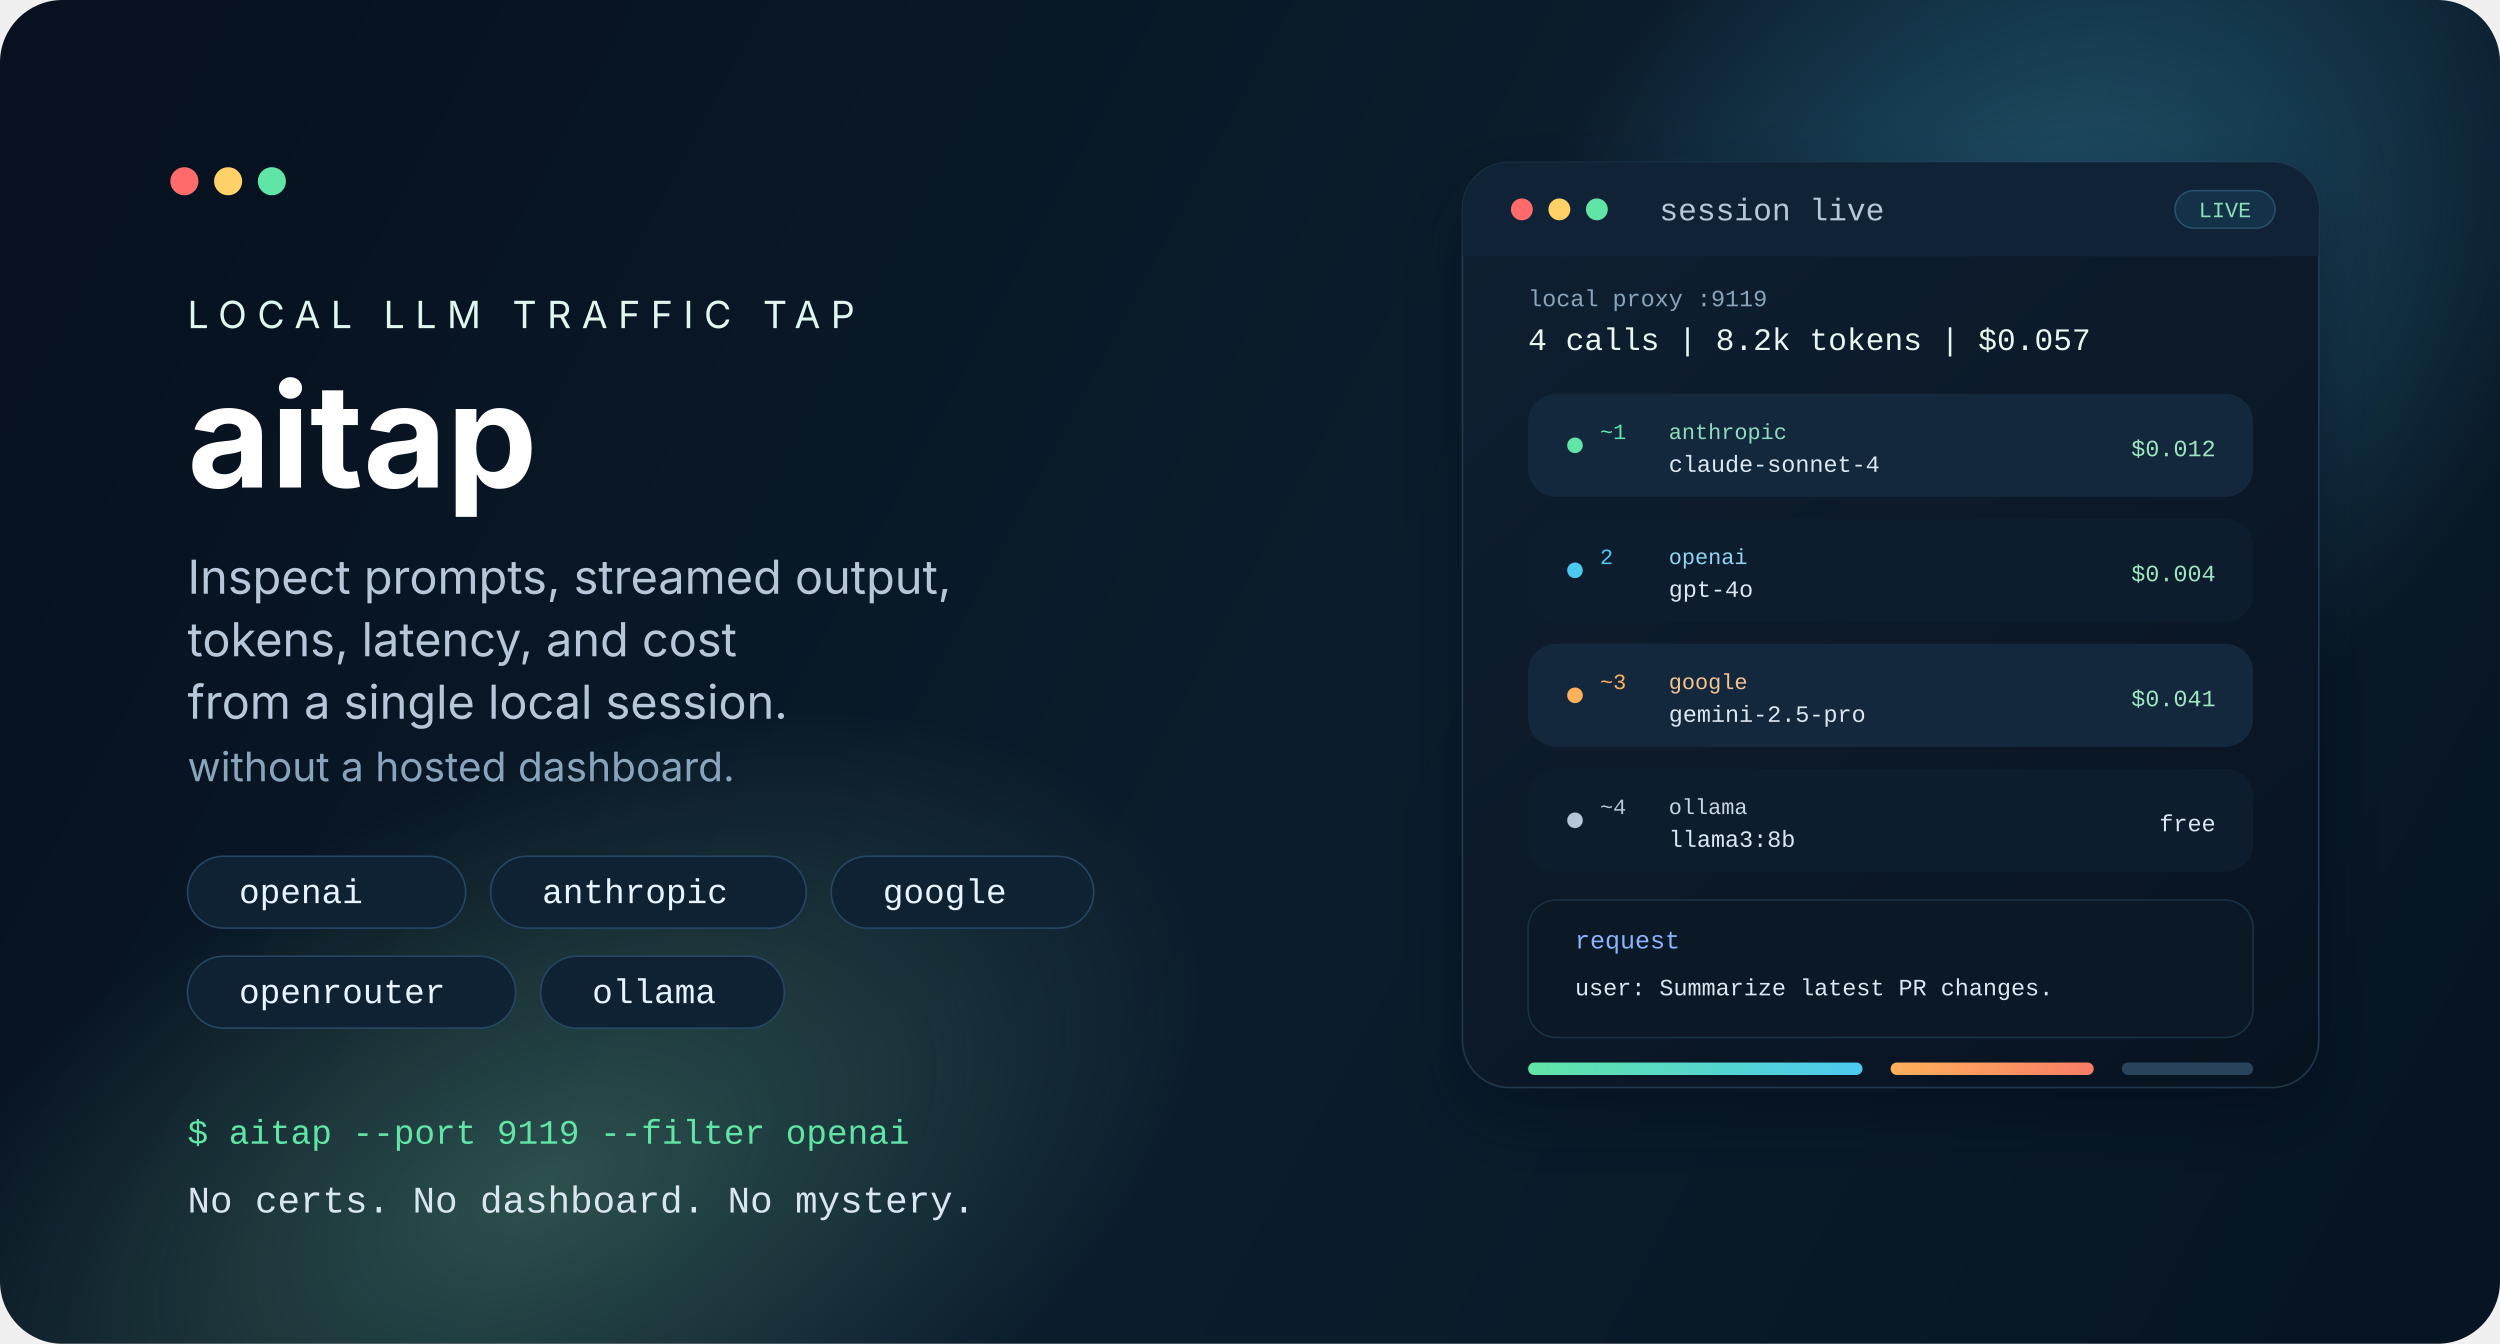
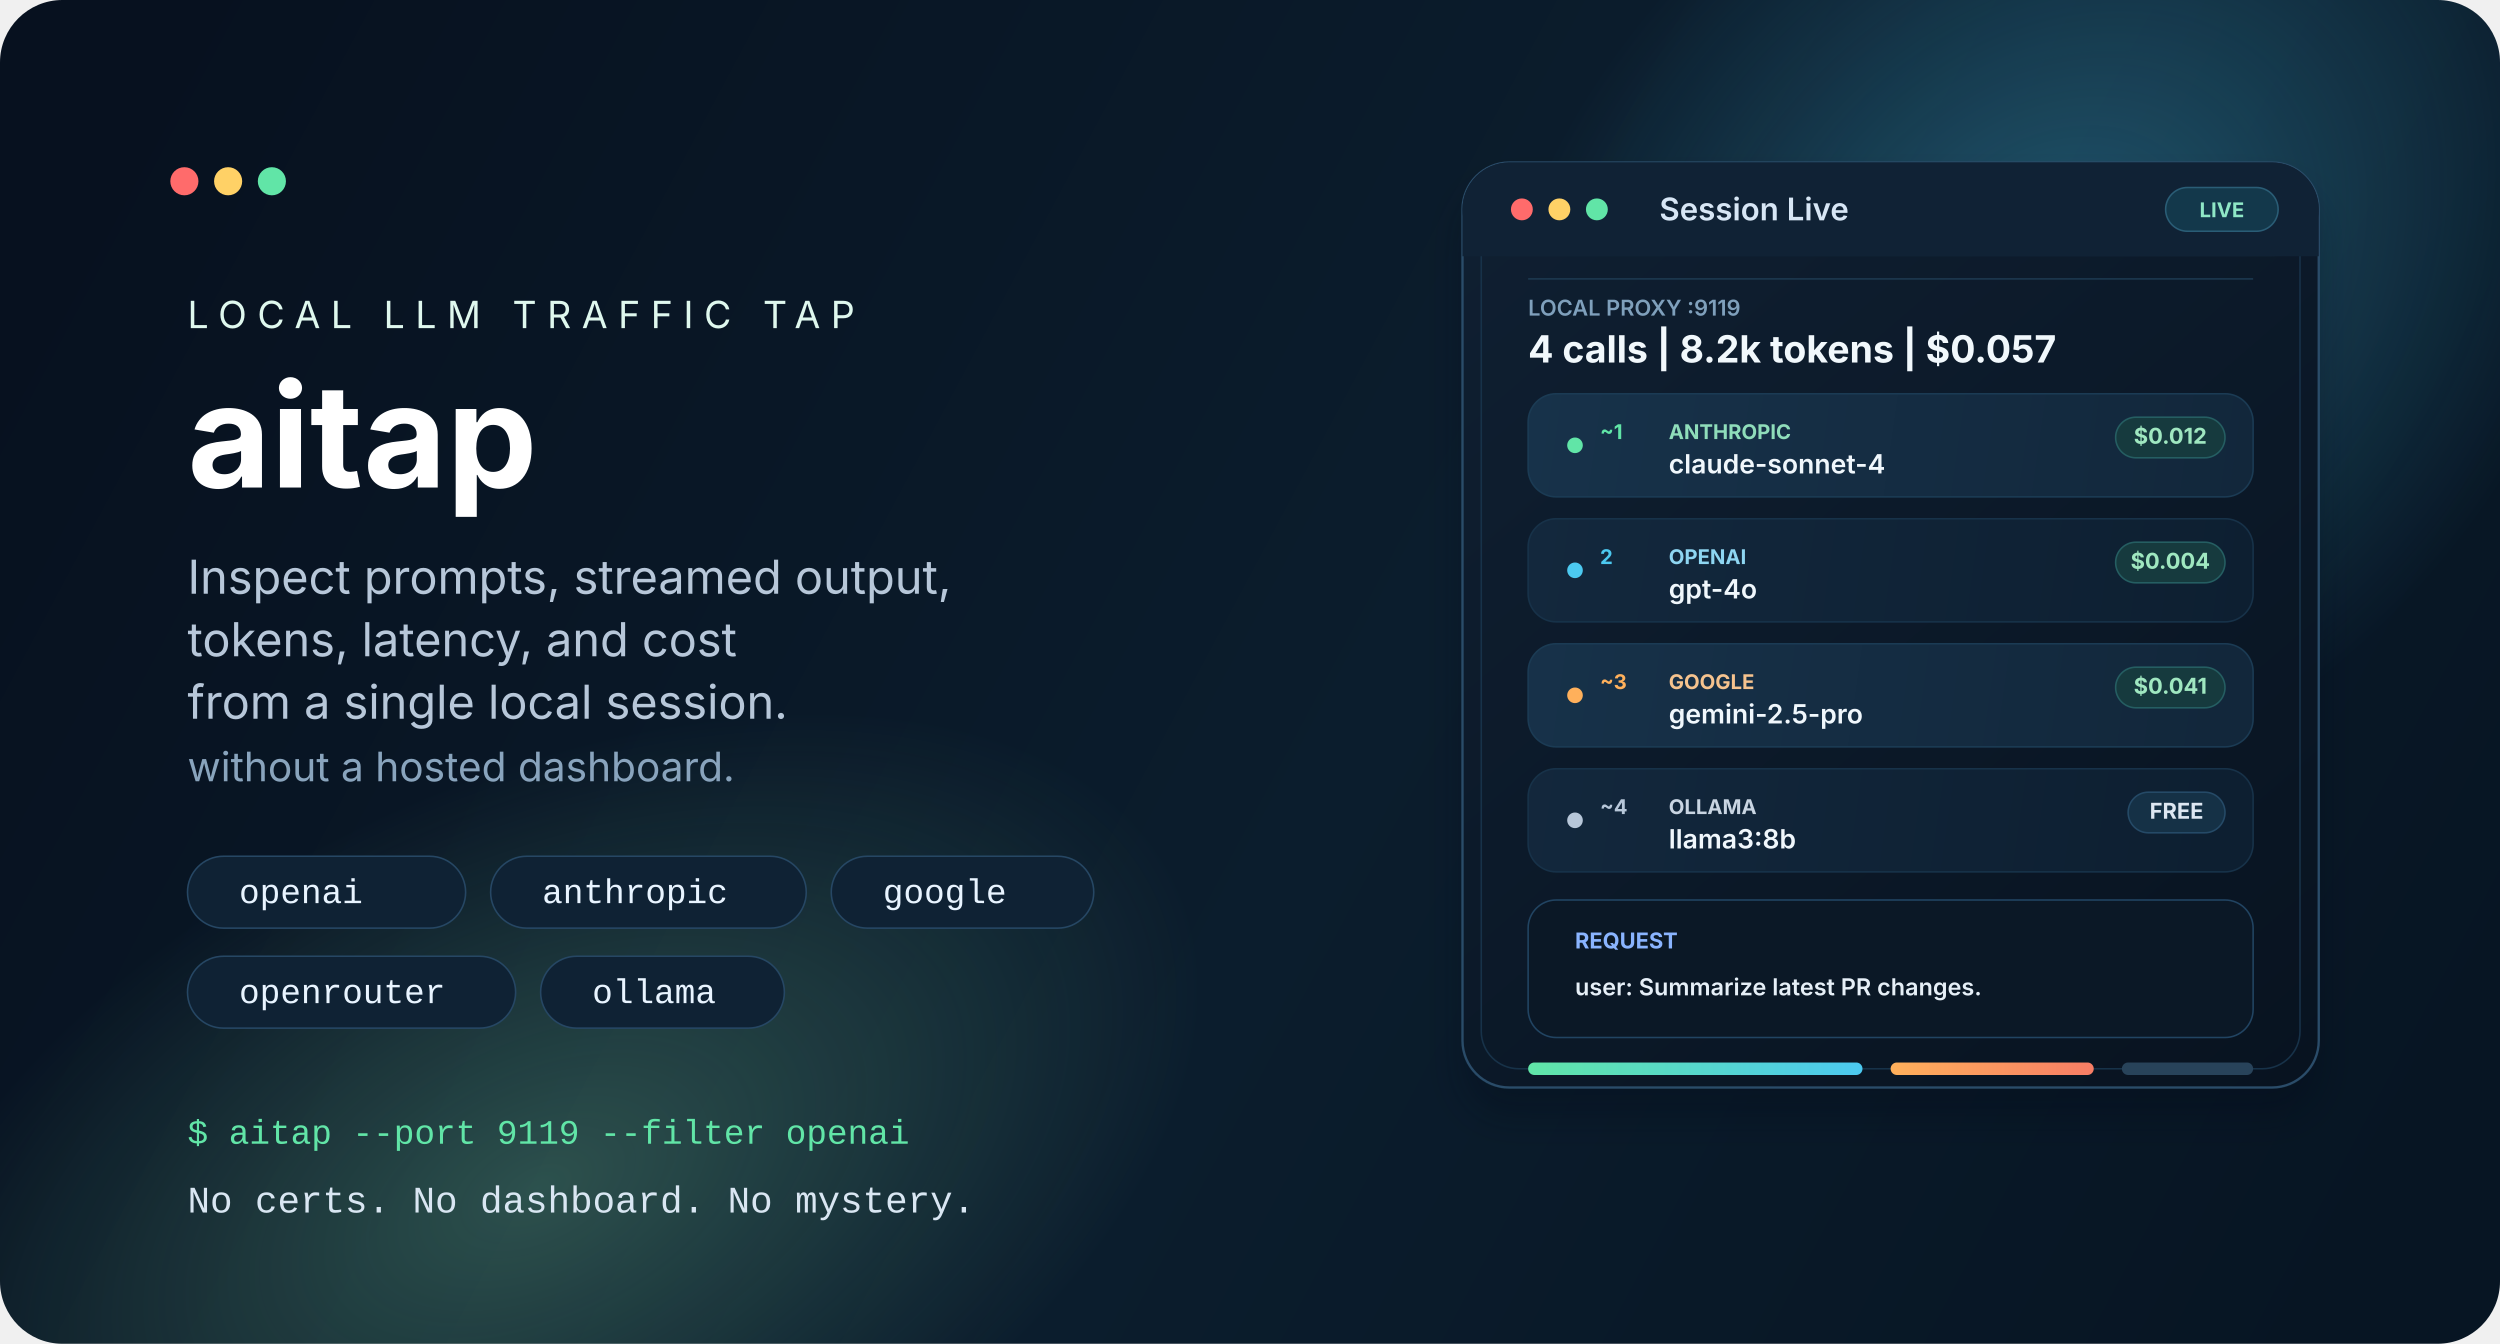
<svg xmlns="http://www.w3.org/2000/svg" width="1600" height="860" viewBox="0 0 1600 860" fill="none" role="img" aria-labelledby="title desc">
  <defs>
    <linearGradient id="bg" x1="88" y1="48" x2="1516" y2="810" gradientUnits="userSpaceOnUse">
      <stop stop-color="#07111F" />
      <stop offset="0.55" stop-color="#0B1D2D" />
      <stop offset="1" stop-color="#071523" />
    </linearGradient>
    <radialGradient id="glowA" cx="0" cy="0" r="1" gradientUnits="userSpaceOnUse" gradientTransform="translate(1310 180) rotate(136.957) scale(404.717 306.268)">
      <stop stop-color="#4CC9F0" stop-opacity="0.35" />
      <stop offset="1" stop-color="#4CC9F0" stop-opacity="0" />
    </radialGradient>
    <radialGradient id="glowB" cx="0" cy="0" r="1" gradientUnits="userSpaceOnUse" gradientTransform="translate(344 760) rotate(-25.5881) scale(454.923 258.643)">
      <stop stop-color="#90F1B8" stop-opacity="0.26" />
      <stop offset="1" stop-color="#90F1B8" stop-opacity="0" />
    </radialGradient>
    <linearGradient id="card" x1="984" y1="108" x2="1484" y2="690" gradientUnits="userSpaceOnUse">
      <stop stop-color="#0F1F31" />
      <stop offset="1" stop-color="#081320" />
    </linearGradient>
    <linearGradient id="lineA" x1="0" y1="0" x2="1" y2="0">
      <stop stop-color="#61E5A7" />
      <stop offset="1" stop-color="#4CC9F0" />
    </linearGradient>
    <linearGradient id="lineB" x1="0" y1="0" x2="1" y2="0">
      <stop stop-color="#FFB05B" />
      <stop offset="1" stop-color="#F77D65" />
    </linearGradient>
+     <linearGradient id="row" x1="978" y1="252" x2="1442" y2="318" gradientUnits="userSpaceOnUse">
+       <stop stop-color="#17324A" />
+       <stop offset="1" stop-color="#12273B" />
+     </linearGradient>
+     <linearGradient id="rowAlt" x1="978" y1="332" x2="1442" y2="398" gradientUnits="userSpaceOnUse">
+       <stop stop-color="#13283D" />
+       <stop offset="1" stop-color="#0D1F31" />
+     </linearGradient>
    <filter id="shadow" x="892" y="68" width="652" height="682" filterUnits="userSpaceOnUse" color-interpolation-filters="sRGB">
      <feFlood flood-opacity="0" result="BackgroundImageFix" />
      <feColorMatrix in="SourceAlpha" type="matrix" values="0 0 0 0 0 0 0 0 0 0 0 0 0 0 0 0 0 0 127 0" result="hardAlpha" />
      <feOffset dy="18" />
-       <feGaussianBlur stdDeviation="22" />
+       <feGaussianBlur stdDeviation="12" />
      <feComposite in2="hardAlpha" operator="out" />
-       <feColorMatrix type="matrix" values="0 0 0 0 0.004 0 0 0 0 0.027 0 0 0 0 0.086 0 0 0 0.42 0" />
+       <feColorMatrix type="matrix" values="0 0 0 0 0.004 0 0 0 0 0.027 0 0 0 0 0.086 0 0 0 0.28 0" />
      <feBlend mode="normal" in2="BackgroundImageFix" result="effect1_dropShadow_0_0" />
      <feBlend mode="normal" in="SourceGraphic" in2="effect1_dropShadow_0_0" result="shape" />
    </filter>
  </defs>
  <rect width="1600" height="860" rx="40" fill="url(#bg)" />
  <rect width="1600" height="860" rx="40" fill="url(#glowA)" />
  <rect width="1600" height="860" rx="40" fill="url(#glowB)" />
  <circle cx="118" cy="116" r="9" fill="#FF6B6B" />
  <circle cx="146" cy="116" r="9" fill="#FFD166" />
  <circle cx="174" cy="116" r="9" fill="#61E5A7" />
  <text x="120" y="210" fill="#DFF8EE" font-size="24" font-family="system-ui, -apple-system, BlinkMacSystemFont, Segoe UI, sans-serif" letter-spacing="0.28em">LOCAL LLM TRAFFIC TAP</text>
  <text x="120" y="312" fill="#FFFFFF" font-size="92" font-weight="700" font-family="system-ui, -apple-system, BlinkMacSystemFont, Segoe UI, sans-serif">aitap</text>
  <text x="120" y="380" fill="#B7C7D9" font-size="30" font-family="system-ui, -apple-system, BlinkMacSystemFont, Segoe UI, sans-serif">
    Inspect prompts, streamed output,
  </text>
  <text x="120" y="420" fill="#B7C7D9" font-size="30" font-family="system-ui, -apple-system, BlinkMacSystemFont, Segoe UI, sans-serif">
    tokens, latency, and cost
  </text>
  <text x="120" y="460" fill="#B7C7D9" font-size="30" font-family="system-ui, -apple-system, BlinkMacSystemFont, Segoe UI, sans-serif">
    from a single local session.
  </text>
  <text x="120" y="500" fill="#89A4BD" font-size="26" font-family="system-ui, -apple-system, BlinkMacSystemFont, Segoe UI, sans-serif">
    without a hosted dashboard.
  </text>
  <rect x="120" y="548" width="178" height="46" rx="23" fill="#0F2234" stroke="#264764" />
  <rect x="314" y="548" width="202" height="46" rx="23" fill="#0F2234" stroke="#264764" />
  <rect x="532" y="548" width="168" height="46" rx="23" fill="#0F2234" stroke="#264764" />
  <rect x="120" y="612" width="210" height="46" rx="23" fill="#0F2234" stroke="#264764" />
  <rect x="346" y="612" width="156" height="46" rx="23" fill="#0F2234" stroke="#264764" />
  <text x="153" y="578" fill="#E8F4FF" font-size="22" font-family="ui-monospace, SFMono-Regular, Menlo, Monaco, Consolas, Liberation Mono, monospace">openai</text>
  <text x="347" y="578" fill="#E8F4FF" font-size="22" font-family="ui-monospace, SFMono-Regular, Menlo, Monaco, Consolas, Liberation Mono, monospace">anthropic</text>
  <text x="565" y="578" fill="#E8F4FF" font-size="22" font-family="ui-monospace, SFMono-Regular, Menlo, Monaco, Consolas, Liberation Mono, monospace">google</text>
  <text x="153" y="642" fill="#E8F4FF" font-size="22" font-family="ui-monospace, SFMono-Regular, Menlo, Monaco, Consolas, Liberation Mono, monospace">openrouter</text>
  <text x="379" y="642" fill="#E8F4FF" font-size="22" font-family="ui-monospace, SFMono-Regular, Menlo, Monaco, Consolas, Liberation Mono, monospace">ollama</text>
  <text x="120" y="732" fill="#61E5A7" font-size="22" font-family="ui-monospace, SFMono-Regular, Menlo, Monaco, Consolas, Liberation Mono, monospace">$ aitap --port 9119 --filter openai</text>
  <text x="120" y="776" fill="#D9E6F2" font-size="24" font-family="ui-monospace, SFMono-Regular, Menlo, Monaco, Consolas, Liberation Mono, monospace">No certs. No dashboard. No mystery.</text>
  <g filter="url(#shadow)">
-     <rect x="936" y="104" width="548" height="592" rx="30" fill="url(#card)" stroke="#21384E" />
-     <rect x="948" y="116" width="524" height="1" fill="#335873" fill-opacity="0.7" />
+     <rect x="936" y="104" width="548" height="592" rx="30" fill="url(#card)" stroke="#2A4C69" stroke-width="1.5" />
+     <rect x="948" y="116" width="524" height="568" rx="24" stroke="#173249" />
+     <rect x="949" y="117" width="522" height="40" rx="20" fill="#DDF7FF" fill-opacity="0.025" />
+     <rect x="948" y="116" width="524" height="1" fill="#4A7393" fill-opacity="0.55" />
    <rect x="936" y="104" width="548" height="60" rx="30" fill="#102235" />
    <path d="M936 134C936 117.431 949.431 104 966 104H1454C1470.57 104 1484 117.431 1484 134V164H936V134Z" fill="#102235" />
+     <rect x="978" y="178" width="464" height="1" fill="#1C3950" />
    <circle cx="974" cy="134" r="7" fill="#FF6B6B" />
    <circle cx="998" cy="134" r="7" fill="#FFD166" />
    <circle cx="1022" cy="134" r="7" fill="#61E5A7" />
-     <text x="1062" y="141" fill="#B7C7D9" font-size="20" font-family="ui-monospace, SFMono-Regular, Menlo, Monaco, Consolas, Liberation Mono, monospace">session live</text>
-     <rect x="1392" y="122" width="64" height="24" rx="12" fill="#143247" stroke="#28506B" />
-     <text x="1424" y="139" text-anchor="middle" fill="#8FDDBA" font-size="14" font-family="ui-monospace, SFMono-Regular, Menlo, Monaco, Consolas, Liberation Mono, monospace">LIVE</text>
-     <text x="978" y="196" fill="#89A4BD" font-size="15" font-family="ui-monospace, SFMono-Regular, Menlo, Monaco, Consolas, Liberation Mono, monospace">local proxy :9119</text>
-     <text x="978" y="224" fill="#EAF7F0" font-size="20" font-family="ui-monospace, SFMono-Regular, Menlo, Monaco, Consolas, Liberation Mono, monospace">4 calls | 8.2k tokens | $0.057</text>
-     <rect x="978" y="252" width="464" height="66" rx="18" fill="#13283D" />
-     <rect x="978" y="332" width="464" height="66" rx="18" fill="#0D1D2E" />
-     <rect x="978" y="412" width="464" height="66" rx="18" fill="#13283D" />
-     <rect x="978" y="492" width="464" height="66" rx="18" fill="#0D1D2E" />
+     <text x="1062" y="141" fill="#D7E6F5" font-size="20" font-weight="600" font-family="system-ui, -apple-system, BlinkMacSystemFont, Segoe UI, sans-serif">Session Live</text>
+     <rect x="1386" y="120" width="72" height="28" rx="14" fill="#13384B" stroke="#2A5D76" />
+     <text x="1422" y="139" text-anchor="middle" fill="#8FE7C6" font-size="13" font-weight="700" font-family="system-ui, -apple-system, BlinkMacSystemFont, Segoe UI, sans-serif">LIVE</text>
+     <text x="978" y="202" fill="#7FA0BC" font-size="14" font-weight="600" font-family="system-ui, -apple-system, BlinkMacSystemFont, Segoe UI, sans-serif">LOCAL PROXY :9119</text>
+     <text x="978" y="232" fill="#F1F8FC" font-size="24" font-weight="700" font-family="system-ui, -apple-system, BlinkMacSystemFont, Segoe UI, sans-serif">4 calls | 8.2k tokens | $0.057</text>
+     <rect x="978" y="252" width="464" height="66" rx="18" fill="url(#row)" stroke="#1B3B54" />
+     <rect x="978" y="332" width="464" height="66" rx="18" fill="url(#rowAlt)" stroke="#173249" />
+     <rect x="978" y="412" width="464" height="66" rx="18" fill="url(#row)" stroke="#1B3B54" />
+     <rect x="978" y="492" width="464" height="66" rx="18" fill="url(#rowAlt)" stroke="#173249" />
    <circle cx="1008" cy="285" r="5" fill="#61E5A7" />
    <circle cx="1008" cy="365" r="5" fill="#4CC9F0" />
    <circle cx="1008" cy="445" r="5" fill="#FFB05B" />
    <circle cx="1008" cy="525" r="5" fill="#B7C7D9" />
-     <text x="1024" y="281" fill="#61E5A7" font-size="14" font-family="ui-monospace, SFMono-Regular, Menlo, Monaco, Consolas, Liberation Mono, monospace">~1</text>
-     <text x="1068" y="281" fill="#8FDDBA" font-size="14" font-family="ui-monospace, SFMono-Regular, Menlo, Monaco, Consolas, Liberation Mono, monospace">anthropic</text>
-     <text x="1068" y="302" fill="#DDE7F2" font-size="15" font-family="ui-monospace, SFMono-Regular, Menlo, Monaco, Consolas, Liberation Mono, monospace">claude-sonnet-4</text>
-     <text x="1418" y="292" text-anchor="end" fill="#9FE7C0" font-size="15" font-family="ui-monospace, SFMono-Regular, Menlo, Monaco, Consolas, Liberation Mono, monospace">$0.012</text>
-     <text x="1024" y="361" fill="#4CC9F0" font-size="14" font-family="ui-monospace, SFMono-Regular, Menlo, Monaco, Consolas, Liberation Mono, monospace">2</text>
-     <text x="1068" y="361" fill="#8ED6F2" font-size="14" font-family="ui-monospace, SFMono-Regular, Menlo, Monaco, Consolas, Liberation Mono, monospace">openai</text>
-     <text x="1068" y="382" fill="#DDE7F2" font-size="15" font-family="ui-monospace, SFMono-Regular, Menlo, Monaco, Consolas, Liberation Mono, monospace">gpt-4o</text>
-     <text x="1418" y="372" text-anchor="end" fill="#9FE7C0" font-size="15" font-family="ui-monospace, SFMono-Regular, Menlo, Monaco, Consolas, Liberation Mono, monospace">$0.004</text>
-     <text x="1024" y="441" fill="#FFB05B" font-size="14" font-family="ui-monospace, SFMono-Regular, Menlo, Monaco, Consolas, Liberation Mono, monospace">~3</text>
-     <text x="1068" y="441" fill="#F6C38E" font-size="14" font-family="ui-monospace, SFMono-Regular, Menlo, Monaco, Consolas, Liberation Mono, monospace">google</text>
-     <text x="1068" y="462" fill="#DDE7F2" font-size="15" font-family="ui-monospace, SFMono-Regular, Menlo, Monaco, Consolas, Liberation Mono, monospace">gemini-2.5-pro</text>
-     <text x="1418" y="452" text-anchor="end" fill="#9FE7C0" font-size="15" font-family="ui-monospace, SFMono-Regular, Menlo, Monaco, Consolas, Liberation Mono, monospace">$0.041</text>
-     <text x="1024" y="521" fill="#B7C7D9" font-size="14" font-family="ui-monospace, SFMono-Regular, Menlo, Monaco, Consolas, Liberation Mono, monospace">~4</text>
-     <text x="1068" y="521" fill="#C9D5E2" font-size="14" font-family="ui-monospace, SFMono-Regular, Menlo, Monaco, Consolas, Liberation Mono, monospace">ollama</text>
-     <text x="1068" y="542" fill="#DDE7F2" font-size="15" font-family="ui-monospace, SFMono-Regular, Menlo, Monaco, Consolas, Liberation Mono, monospace">llama3:8b</text>
-     <text x="1418" y="532" text-anchor="end" fill="#DDE7F2" font-size="15" font-family="ui-monospace, SFMono-Regular, Menlo, Monaco, Consolas, Liberation Mono, monospace">free</text>
-     <rect x="978" y="576" width="464" height="88" rx="18" fill="#0B1826" stroke="#183246" />
-     <text x="1008" y="607" fill="#8AB4FF" font-size="16" font-family="ui-monospace, SFMono-Regular, Menlo, Monaco, Consolas, Liberation Mono, monospace">request</text>
-     <text x="1008" y="637" fill="#DDE7F2" font-size="15" font-family="ui-monospace, SFMono-Regular, Menlo, Monaco, Consolas, Liberation Mono, monospace">user: Summarize latest PR changes.</text>
+     <text x="1024" y="281" fill="#61E5A7" font-size="13" font-weight="700" font-family="system-ui, -apple-system, BlinkMacSystemFont, Segoe UI, sans-serif">~1</text>
+     <text x="1068" y="281" fill="#8FDDBA" font-size="13" font-weight="700" font-family="system-ui, -apple-system, BlinkMacSystemFont, Segoe UI, sans-serif">ANTHROPIC</text>
+     <text x="1068" y="303" fill="#F0F7FC" font-size="17" font-weight="600" font-family="system-ui, -apple-system, BlinkMacSystemFont, Segoe UI, sans-serif">claude-sonnet-4</text>
+     <rect x="1354" y="267" width="70" height="26" rx="13" fill="#163A3E" stroke="#255E62" />
+     <text x="1389" y="284" text-anchor="middle" fill="#9FE7C0" font-size="14" font-weight="700" font-family="system-ui, -apple-system, BlinkMacSystemFont, Segoe UI, sans-serif">$0.012</text>
+     <text x="1024" y="361" fill="#4CC9F0" font-size="13" font-weight="700" font-family="system-ui, -apple-system, BlinkMacSystemFont, Segoe UI, sans-serif">2</text>
+     <text x="1068" y="361" fill="#8ED6F2" font-size="13" font-weight="700" font-family="system-ui, -apple-system, BlinkMacSystemFont, Segoe UI, sans-serif">OPENAI</text>
+     <text x="1068" y="383" fill="#F0F7FC" font-size="17" font-weight="600" font-family="system-ui, -apple-system, BlinkMacSystemFont, Segoe UI, sans-serif">gpt-4o</text>
+     <rect x="1354" y="347" width="70" height="26" rx="13" fill="#163A3E" stroke="#255E62" />
+     <text x="1389" y="364" text-anchor="middle" fill="#9FE7C0" font-size="14" font-weight="700" font-family="system-ui, -apple-system, BlinkMacSystemFont, Segoe UI, sans-serif">$0.004</text>
+     <text x="1024" y="441" fill="#FFB05B" font-size="13" font-weight="700" font-family="system-ui, -apple-system, BlinkMacSystemFont, Segoe UI, sans-serif">~3</text>
+     <text x="1068" y="441" fill="#F6C38E" font-size="13" font-weight="700" font-family="system-ui, -apple-system, BlinkMacSystemFont, Segoe UI, sans-serif">GOOGLE</text>
+     <text x="1068" y="463" fill="#F0F7FC" font-size="17" font-weight="600" font-family="system-ui, -apple-system, BlinkMacSystemFont, Segoe UI, sans-serif">gemini-2.5-pro</text>
+     <rect x="1354" y="427" width="70" height="26" rx="13" fill="#163A3E" stroke="#255E62" />
+     <text x="1389" y="444" text-anchor="middle" fill="#9FE7C0" font-size="14" font-weight="700" font-family="system-ui, -apple-system, BlinkMacSystemFont, Segoe UI, sans-serif">$0.041</text>
+     <text x="1024" y="521" fill="#B7C7D9" font-size="13" font-weight="700" font-family="system-ui, -apple-system, BlinkMacSystemFont, Segoe UI, sans-serif">~4</text>
+     <text x="1068" y="521" fill="#C9D5E2" font-size="13" font-weight="700" font-family="system-ui, -apple-system, BlinkMacSystemFont, Segoe UI, sans-serif">OLLAMA</text>
+     <text x="1068" y="543" fill="#F0F7FC" font-size="17" font-weight="600" font-family="system-ui, -apple-system, BlinkMacSystemFont, Segoe UI, sans-serif">llama3:8b</text>
+     <rect x="1362" y="507" width="62" height="26" rx="13" fill="#153146" stroke="#254A67" />
+     <text x="1393" y="524" text-anchor="middle" fill="#DDE7F2" font-size="14" font-weight="700" font-family="system-ui, -apple-system, BlinkMacSystemFont, Segoe UI, sans-serif">FREE</text>
+     <rect x="978" y="576" width="464" height="88" rx="18" fill="#0B1826" stroke="#214462" />
+     <text x="1008" y="607" fill="#8AB4FF" font-size="14" font-weight="700" font-family="system-ui, -apple-system, BlinkMacSystemFont, Segoe UI, sans-serif">REQUEST</text>
+     <text x="1008" y="637" fill="#E6EFF7" font-size="15" font-weight="600" font-family="system-ui, -apple-system, BlinkMacSystemFont, Segoe UI, sans-serif">user: Summarize latest PR changes.</text>
    <rect x="978" y="680" width="214" height="8" rx="4" fill="url(#lineA)" />
    <rect x="1210" y="680" width="130" height="8" rx="4" fill="url(#lineB)" />
    <rect x="1358" y="680" width="84" height="8" rx="4" fill="#28435A" />
  </g>
</svg>
